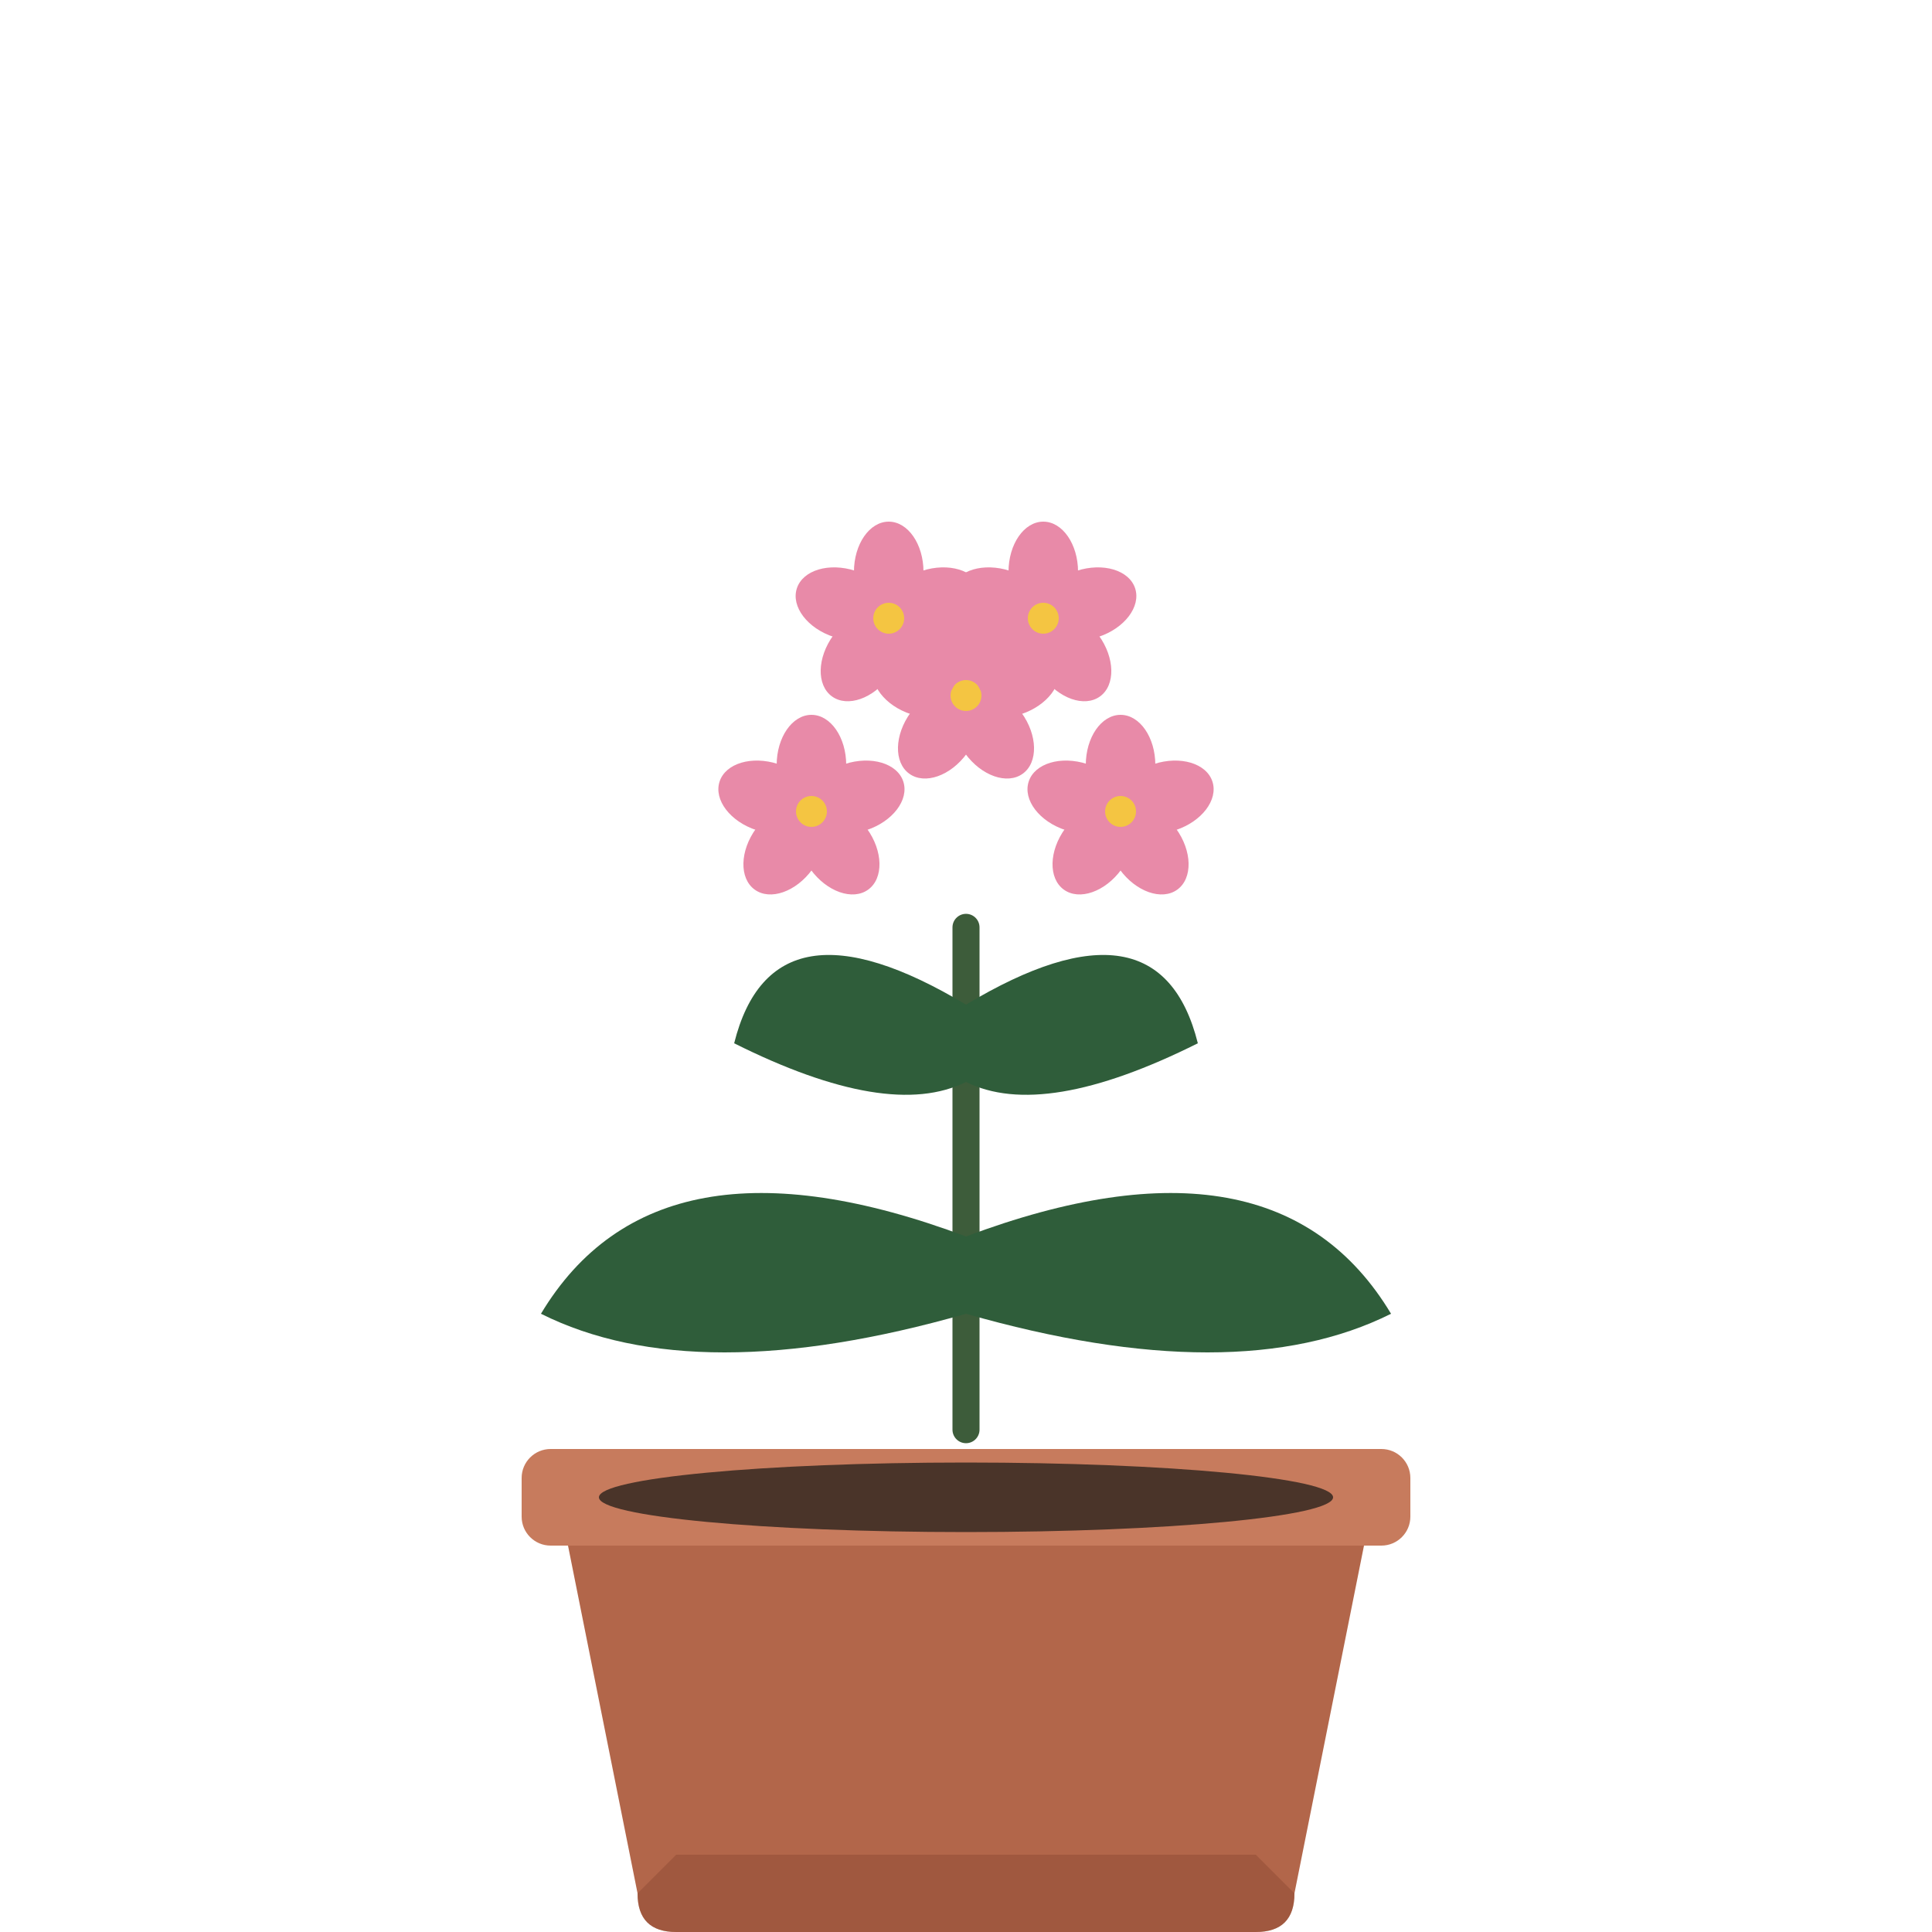
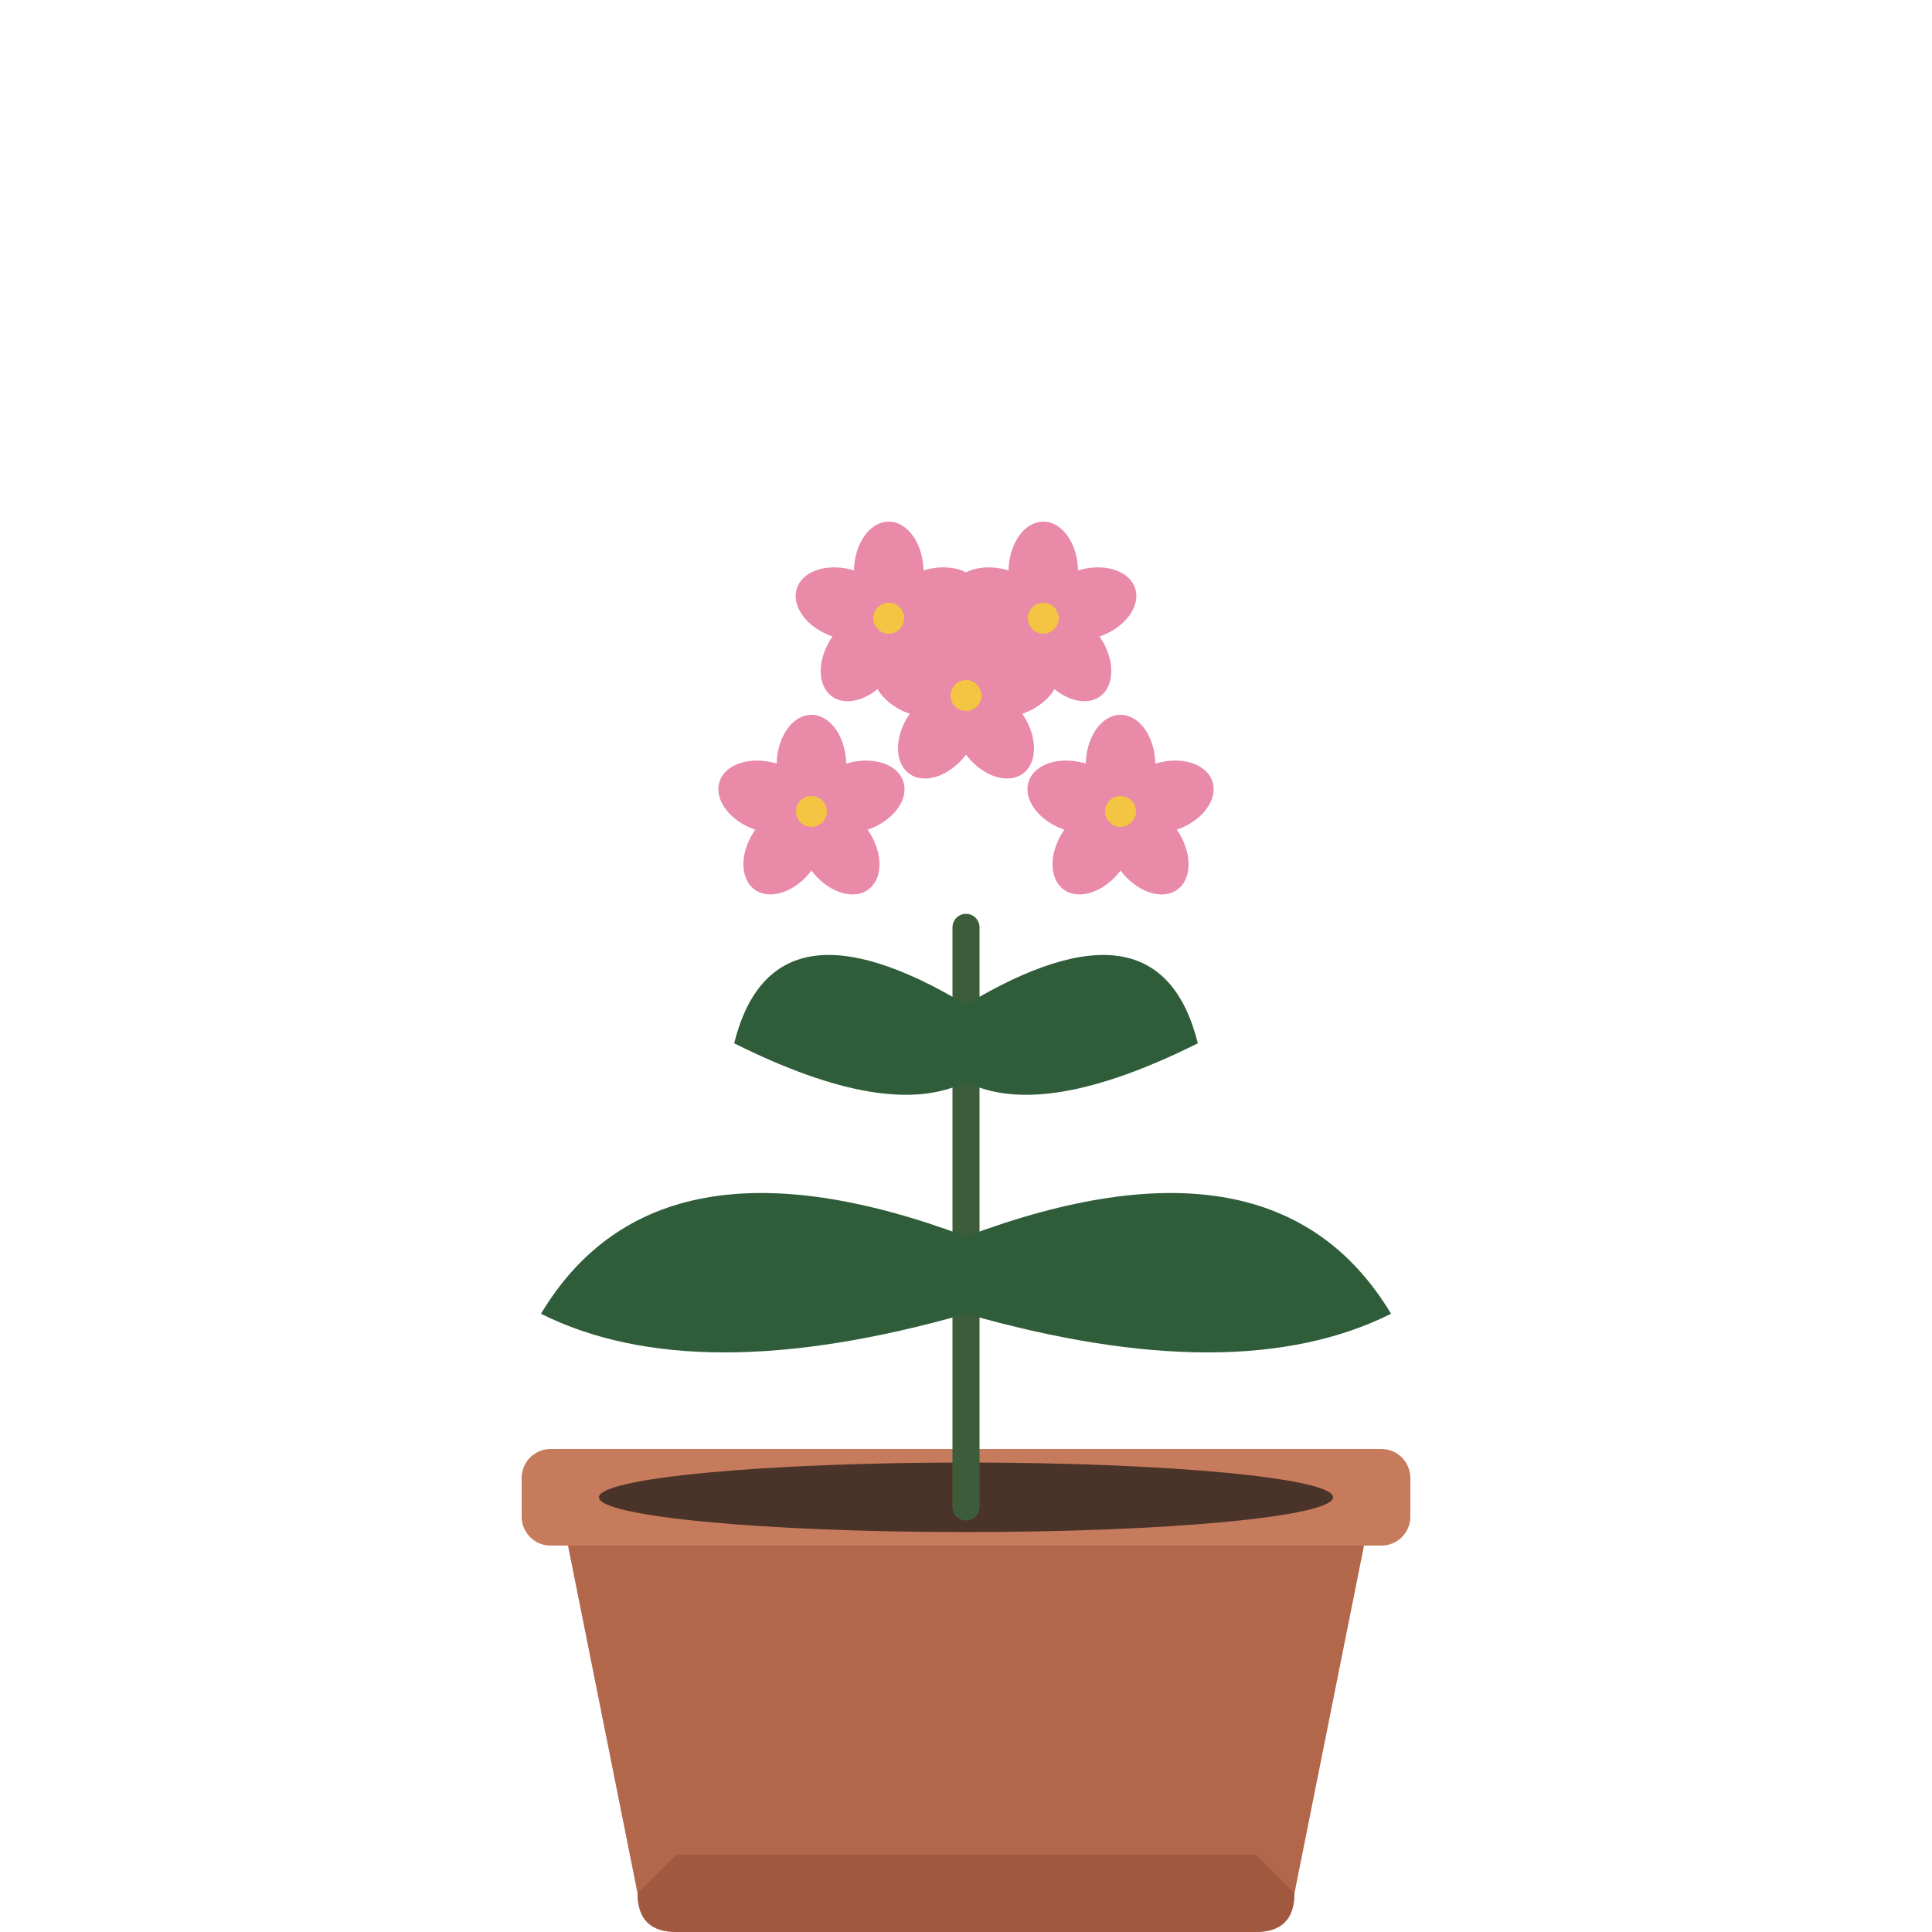
<svg xmlns="http://www.w3.org/2000/svg" viewBox="0 0 100 100" width="100" height="100" role="img" aria-label="Begonia">
  <path d="M 29 78 L 33 98 Q 33 100 35 100 L 65 100 Q 67 100 67 98 L 71 78 Z" fill="#B2664A" />
  <rect x="27" y="75" width="46" height="5" rx="1.5" fill="#C77B5D" />
  <path d="M 33 98 Q 33 100 35 100 L 65 100 Q 67 100 67 98 L 65 96 L 35 96 Z" fill="#8E4A33" opacity="0.5" />
  <ellipse cx="50" cy="77.5" rx="19" ry="1.8" fill="#4A3429" />
-   <path d="M 50 74 Q 50 60 50 48" stroke="#3D5C3A" stroke-width="1.4" fill="none" stroke-linecap="round" />
+   <path d="M 50 78 Q 50 60 50 48" stroke="#3D5C3A" stroke-width="1.4" fill="none" stroke-linecap="round" />
  <path d="M 50 64 Q 34 58 28 68 Q 36 72 50 68 Z" fill="#2F5D3A" />
  <path d="M 50 64 Q 66 58 72 68 Q 64 72 50 68 Z" fill="#2F5D3A" />
  <path d="M 50 52 Q 40 46 38 54 Q 46 58 50 56 Z" fill="#2F5D3A" />
  <path d="M 50 52 Q 60 46 62 54 Q 54 58 50 56 Z" fill="#2F5D3A" />
  <ellipse cx="0" cy="-2.4" rx="1.8" ry="2.6" fill="#E88AA8" transform="translate(42 42) rotate(0)" />
  <ellipse cx="0" cy="-2.4" rx="1.8" ry="2.6" fill="#E88AA8" transform="translate(42 42) rotate(72)" />
  <ellipse cx="0" cy="-2.4" rx="1.8" ry="2.6" fill="#E88AA8" transform="translate(42 42) rotate(144)" />
  <ellipse cx="0" cy="-2.4" rx="1.8" ry="2.6" fill="#E88AA8" transform="translate(42 42) rotate(216)" />
  <ellipse cx="0" cy="-2.4" rx="1.8" ry="2.6" fill="#E88AA8" transform="translate(42 42) rotate(288)" />
  <circle cx="42" cy="42" r="0.8" fill="#F4C542" />
  <ellipse cx="0" cy="-2.4" rx="1.8" ry="2.6" fill="#E88AA8" transform="translate(50 36) rotate(0)" />
  <ellipse cx="0" cy="-2.4" rx="1.8" ry="2.6" fill="#E88AA8" transform="translate(50 36) rotate(72)" />
  <ellipse cx="0" cy="-2.4" rx="1.8" ry="2.6" fill="#E88AA8" transform="translate(50 36) rotate(144)" />
  <ellipse cx="0" cy="-2.4" rx="1.8" ry="2.6" fill="#E88AA8" transform="translate(50 36) rotate(216)" />
  <ellipse cx="0" cy="-2.4" rx="1.8" ry="2.6" fill="#E88AA8" transform="translate(50 36) rotate(288)" />
  <circle cx="50" cy="36" r="0.8" fill="#F4C542" />
  <ellipse cx="0" cy="-2.4" rx="1.8" ry="2.6" fill="#E88AA8" transform="translate(58 42) rotate(0)" />
  <ellipse cx="0" cy="-2.4" rx="1.8" ry="2.6" fill="#E88AA8" transform="translate(58 42) rotate(72)" />
  <ellipse cx="0" cy="-2.4" rx="1.8" ry="2.6" fill="#E88AA8" transform="translate(58 42) rotate(144)" />
  <ellipse cx="0" cy="-2.4" rx="1.8" ry="2.6" fill="#E88AA8" transform="translate(58 42) rotate(216)" />
  <ellipse cx="0" cy="-2.4" rx="1.8" ry="2.6" fill="#E88AA8" transform="translate(58 42) rotate(288)" />
  <circle cx="58" cy="42" r="0.8" fill="#F4C542" />
  <ellipse cx="0" cy="-2.4" rx="1.8" ry="2.6" fill="#E88AA8" transform="translate(46 32) rotate(0)" />
  <ellipse cx="0" cy="-2.4" rx="1.8" ry="2.6" fill="#E88AA8" transform="translate(46 32) rotate(72)" />
  <ellipse cx="0" cy="-2.4" rx="1.8" ry="2.6" fill="#E88AA8" transform="translate(46 32) rotate(144)" />
  <ellipse cx="0" cy="-2.4" rx="1.8" ry="2.6" fill="#E88AA8" transform="translate(46 32) rotate(216)" />
  <ellipse cx="0" cy="-2.4" rx="1.8" ry="2.6" fill="#E88AA8" transform="translate(46 32) rotate(288)" />
  <circle cx="46" cy="32" r="0.8" fill="#F4C542" />
  <ellipse cx="0" cy="-2.4" rx="1.8" ry="2.6" fill="#E88AA8" transform="translate(54 32) rotate(0)" />
  <ellipse cx="0" cy="-2.4" rx="1.8" ry="2.6" fill="#E88AA8" transform="translate(54 32) rotate(72)" />
  <ellipse cx="0" cy="-2.4" rx="1.8" ry="2.6" fill="#E88AA8" transform="translate(54 32) rotate(144)" />
  <ellipse cx="0" cy="-2.4" rx="1.8" ry="2.6" fill="#E88AA8" transform="translate(54 32) rotate(216)" />
  <ellipse cx="0" cy="-2.4" rx="1.8" ry="2.6" fill="#E88AA8" transform="translate(54 32) rotate(288)" />
  <circle cx="54" cy="32" r="0.8" fill="#F4C542" />
</svg>
